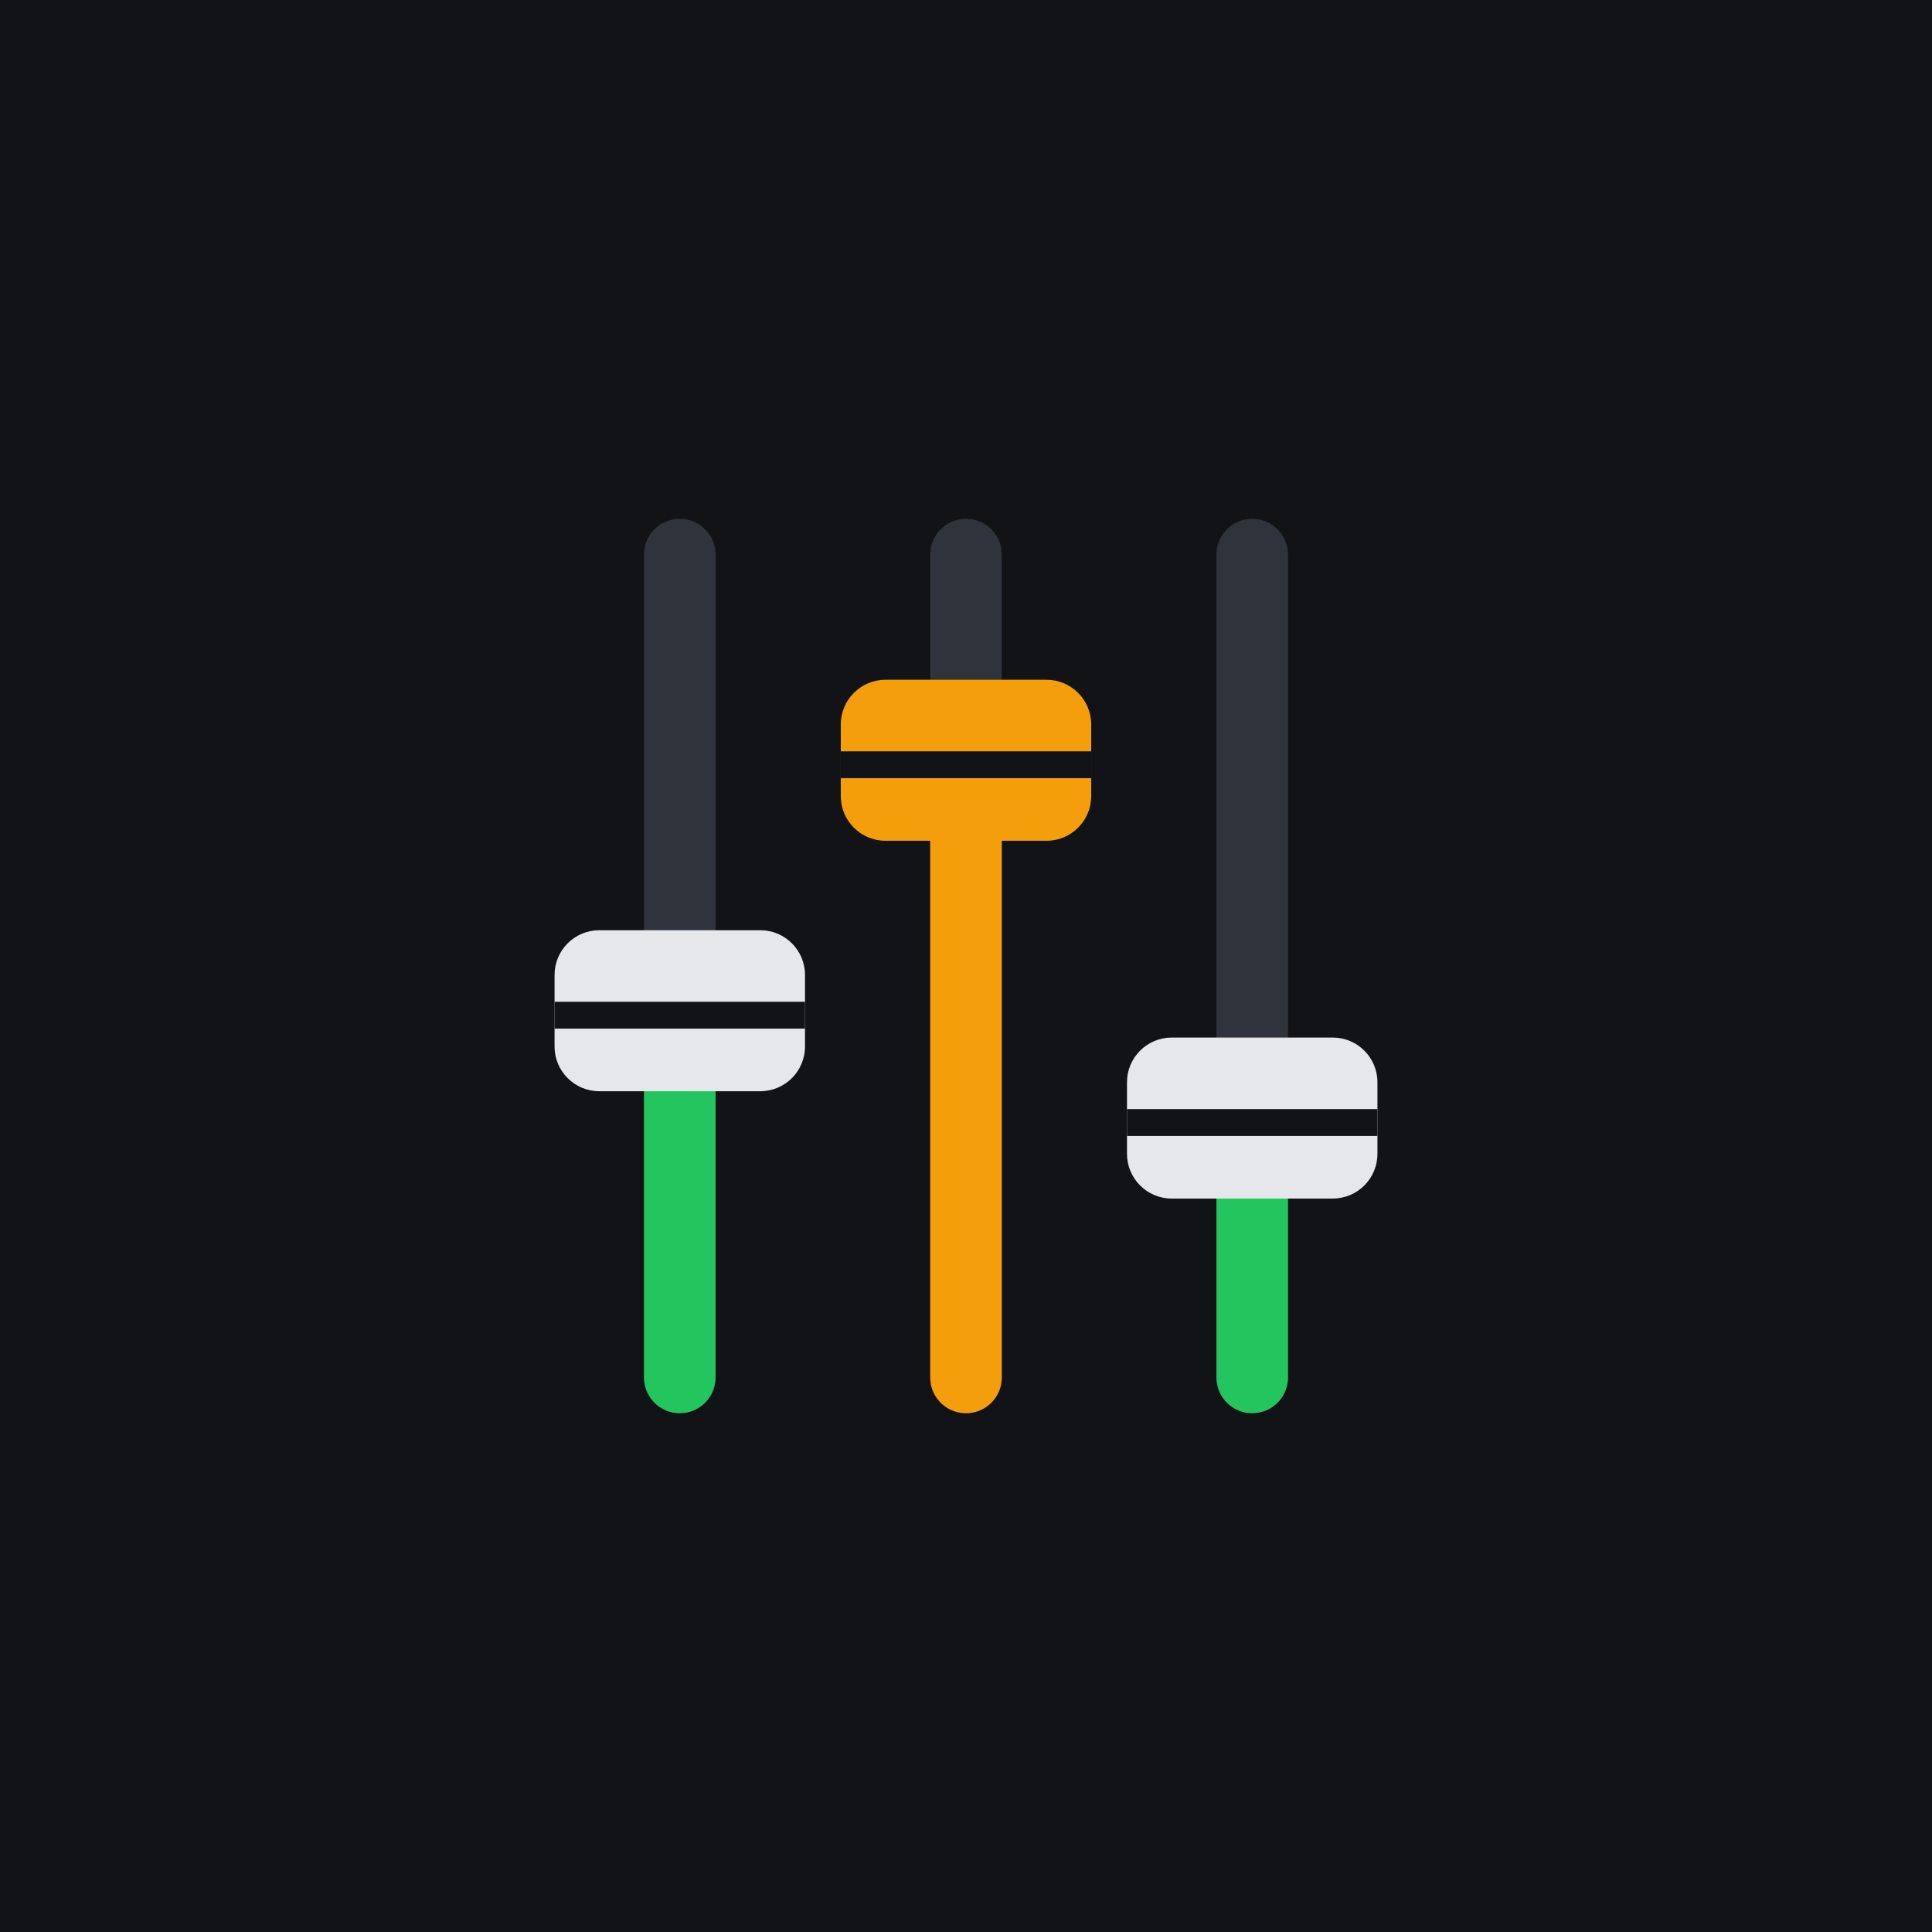
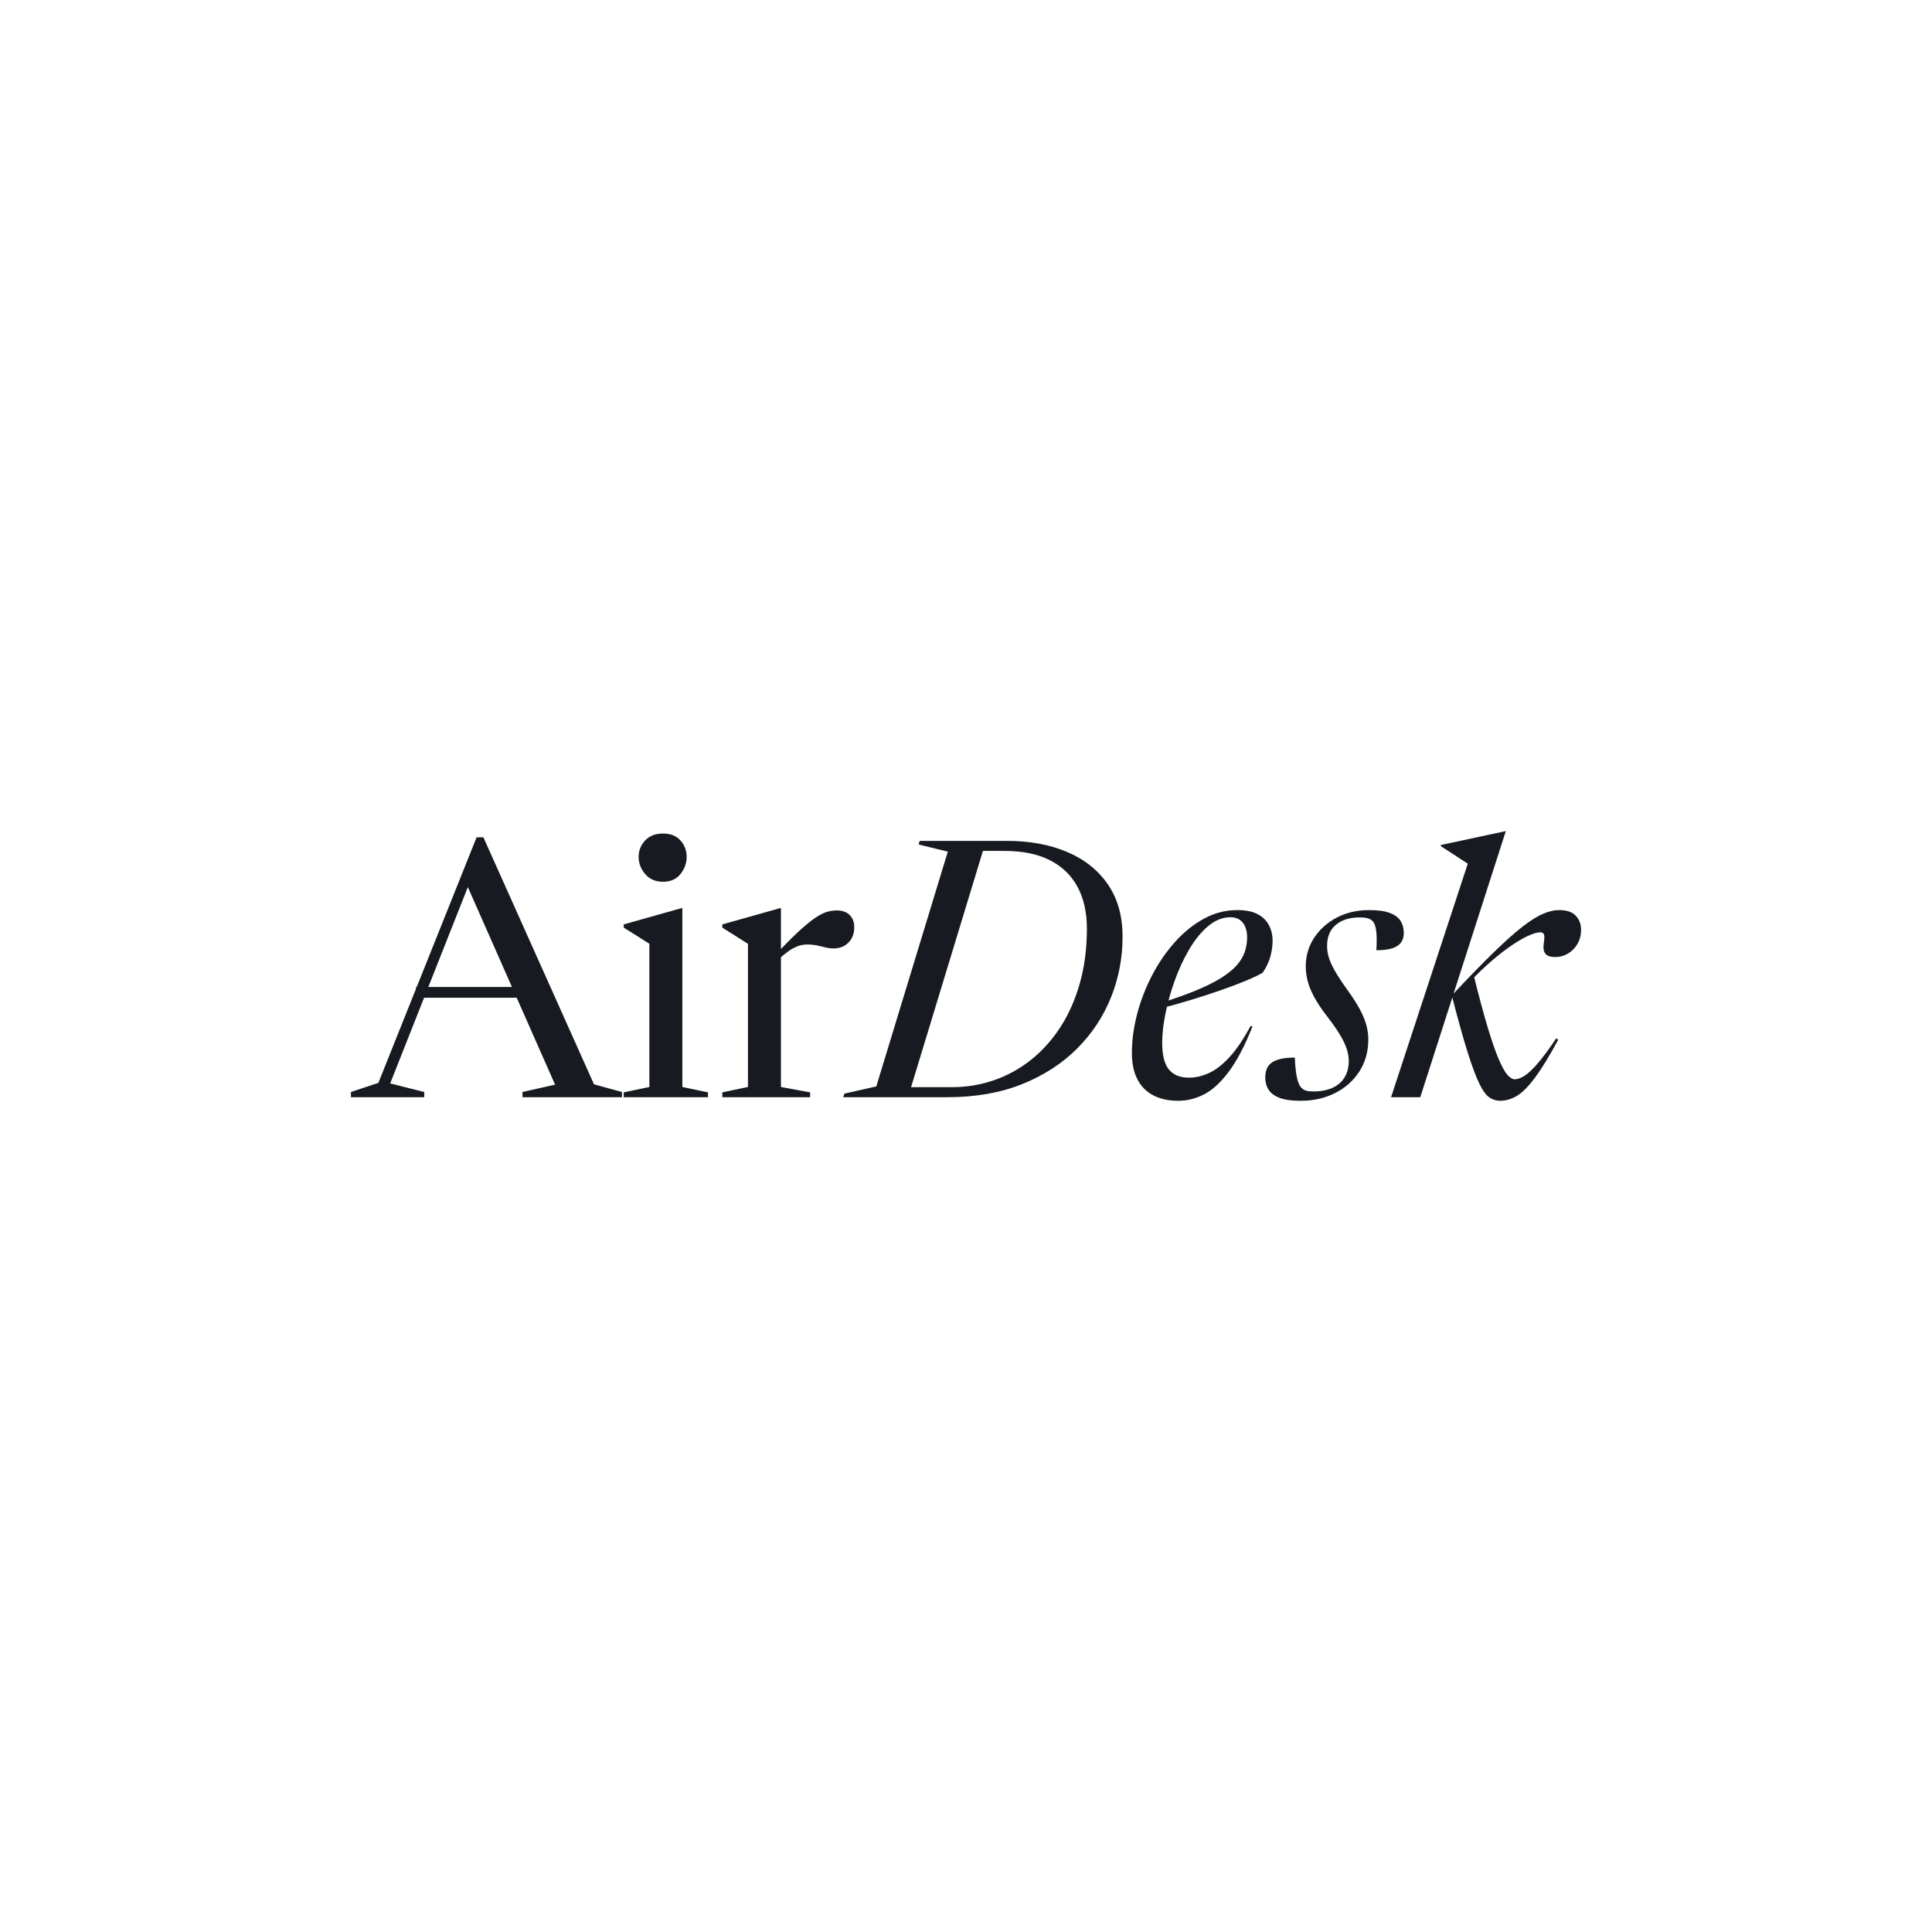
- <svg xmlns="http://www.w3.org/2000/svg" viewBox="0 0 108 108">
-   <rect width="108" height="108" fill="#111317" />
-   <g stroke-linecap="round">
-     <line x1="38" y1="31" x2="38" y2="77" stroke="#2e333c" stroke-width="4" />
-     <line x1="54" y1="31" x2="54" y2="77" stroke="#2e333c" stroke-width="4" />
-     <line x1="70" y1="31" x2="70" y2="77" stroke="#2e333c" stroke-width="4" />
-     <line x1="38" y1="58" x2="38" y2="77" stroke="#22c55e" stroke-width="4" />
-     <line x1="54" y1="44" x2="54" y2="77" stroke="#f59e0b" stroke-width="4" />
-     <line x1="70" y1="64" x2="70" y2="77" stroke="#22c55e" stroke-width="4" />
-   </g>
-   <rect x="31" y="52" width="14" height="9" rx="2.5" fill="#e5e7eb" />
-   <rect x="47" y="38" width="14" height="9" rx="2.5" fill="#f59e0b" />
-   <rect x="63" y="58" width="14" height="9" rx="2.5" fill="#e5e7eb" />
-   <rect x="31" y="56" width="14" height="1.5" fill="#111317" />
-   <rect x="47" y="42" width="14" height="1.5" fill="#111317" />
-   <rect x="63" y="62" width="14" height="1.5" fill="#111317" />
+ <svg xmlns="http://www.w3.org/2000/svg" viewBox="0 0 1024 1024">
+   <rect width="1024" height="1024" fill="#ffffff" />
+   <path fill="#171a20" d="M220.493 528.815V523.115H287.658V528.815ZM314.827 574.7 329.648 578.785V581.54H276.923V578.785L294.212 574.89L246.713 467.35H249.088L206.812 574.225L224.863 578.785V581.54H186.007V578.785L200.542 573.94L252.603 443.79H256.212ZM351.402 467.35Q345.418 467.35 341.95 463.265Q338.483 459.18 338.483 454.145Q338.483 449.11 341.95 445.452Q345.418 441.795 351.402 441.795Q357.387 441.795 360.665 445.452Q363.942 449.11 363.942 454.145Q363.942 459.18 360.665 463.265Q357.387 467.35 351.402 467.35ZM361.663 481.315V499.84V576.125L375.248 578.975V581.54H330.597V578.975L344.183 576.125V500.22Q343.137 499.555 341.048 498.225Q338.957 496.895 336.25 495.185Q333.543 493.475 330.597 491.67V489.96L361.283 481.315ZM443.647 482.55Q447.827 482.55 450.298 484.925Q452.767 487.3 452.767 491.48Q452.767 496.515 449.68 499.602Q446.592 502.69 441.842 502.69Q439.752 502.69 437.615 502.167Q435.477 501.645 433.102 501.122Q430.727 500.6 427.782 500.6Q425.027 500.6 422.558 501.597Q420.087 502.595 417.712 504.305Q415.337 506.015 412.772 508.39V504.21Q419.897 496.705 424.79 492.335Q429.682 487.965 433.007 485.875Q436.332 483.785 438.803 483.167Q441.272 482.55 443.647 482.55ZM413.912 499.84V576.125L429.397 578.975V581.54H382.847V578.975L396.432 576.125V500.22Q395.197 499.46 393.392 498.32Q391.587 497.18 388.975 495.517Q386.362 493.855 382.847 491.67V489.96L413.532 481.315H413.912ZM504.447 576.22Q516.227 576.22 526.915 572.515Q537.602 568.81 546.58 561.637Q555.558 554.465 562.16 544.205Q568.763 533.945 572.42 520.835Q576.077 507.725 576.077 492.145Q576.077 479.32 571.138 470.105Q566.197 460.89 556.507 455.95Q546.817 451.01 532.378 451.01H510.623L512.143 445.69H533.803Q551.663 445.69 565.438 451.485Q579.212 457.28 587.097 468.585Q594.982 479.89 594.982 496.515Q594.982 513.33 588.855 528.625Q582.727 543.92 570.805 555.842Q558.882 567.765 541.64 574.652Q524.398 581.54 502.168 581.54H470.532L472.053 576.22ZM502.358 451.39 486.873 447.59 487.442 445.69H522.592L481.267 581.54H446.972L447.543 579.64L464.452 575.84ZM652.268 486.16Q645.903 486.16 640.345 490.862Q634.788 495.565 630.323 503.165Q625.858 510.765 622.628 519.742Q619.398 528.72 617.688 537.365Q615.978 546.01 615.978 552.565Q615.978 562.635 619.588 566.91Q623.198 571.185 630.133 571.185Q635.453 571.185 640.82 568.715Q646.188 566.245 651.698 560.26Q657.208 554.275 662.813 543.825L663.858 544.015Q657.683 559.5 651.223 568.097Q644.763 576.695 638.113 580.067Q631.463 583.44 624.528 583.44Q616.738 583.44 611.228 580.543Q605.718 577.645 602.82 571.992Q599.923 566.34 599.923 558.17Q599.923 548.005 602.725 537.365Q605.528 526.725 610.658 516.892Q615.788 507.06 622.77 499.27Q629.753 491.48 638.113 486.92Q646.473 482.36 655.783 482.36Q662.433 482.36 666.518 484.497Q670.603 486.635 672.55 490.34Q674.498 494.045 674.498 498.605Q674.498 502.69 673.31 507.012Q672.123 511.335 669.273 515.515Q666.518 517.225 660.723 519.647Q654.928 522.07 647.328 524.73Q639.728 527.39 631.178 530.003Q622.628 532.615 614.268 534.705L614.838 531.76Q625.953 528.245 633.885 524.967Q641.818 521.69 647.09 518.412Q652.363 515.135 655.403 511.715Q658.443 508.295 659.725 504.59Q661.008 500.885 661.008 496.8Q661.008 493.57 659.963 491.147Q658.918 488.725 656.97 487.442Q655.023 486.16 652.268 486.16ZM686.278 560.545Q686.563 567.005 687.323 570.71Q688.083 574.415 689.318 576.03Q690.648 577.645 692.263 578.072Q693.878 578.5 695.968 578.5Q701.953 578.5 706.18 576.6Q710.408 574.7 712.64 571.043Q714.873 567.385 714.873 562.255Q714.873 559.215 713.733 555.795Q712.593 552.375 710.028 548.148Q707.463 543.92 703.093 538.315Q698.818 532.71 696.395 528.15Q693.973 523.59 693.023 519.695Q692.073 515.8 692.073 512.19Q692.073 503.925 696.443 497.18Q700.813 490.435 708.413 486.397Q716.013 482.36 725.798 482.36Q732.638 482.36 736.628 483.88Q740.618 485.4 742.328 488.107Q744.038 490.815 744.038 494.52Q744.038 497.37 742.66 499.412Q741.283 501.455 738.148 502.547Q735.013 503.64 729.503 503.64Q729.883 496.895 729.408 493.38Q728.933 489.865 727.793 488.535Q726.653 487.205 724.99 486.73Q723.328 486.255 720.573 486.255Q712.783 486.255 708.08 490.15Q703.378 494.045 703.378 501.455Q703.378 504.305 704.28 507.392Q705.183 510.48 707.51 514.565Q709.838 518.65 714.113 524.635Q718.388 530.525 720.81 535.085Q723.233 539.645 724.23 543.445Q725.228 547.245 725.228 550.95Q725.228 560.45 720.572 567.765Q715.918 575.08 707.795 579.26Q699.673 583.44 689.318 583.44Q682.383 583.44 678.298 581.92Q674.213 580.4 672.408 577.597Q670.603 574.795 670.603 571.09Q670.603 567.385 672.218 565.058Q673.833 562.73 677.3 561.638Q680.768 560.545 686.278 560.545ZM798.093 440.56 752.778 581.54H737.293L777.953 457.755Q776.243 456.615 773.915 455.142Q771.588 453.67 768.975 451.912Q766.363 450.155 763.608 448.445L763.703 447.875L797.808 440.56ZM769.593 528.055 769.783 527.295Q782.608 513.615 791.633 504.827Q800.658 496.04 806.975 491.147Q813.293 486.255 817.9 484.308Q822.508 482.36 826.308 482.36Q832.388 482.36 835.19 485.352Q837.993 488.345 837.993 492.81Q837.993 497.085 836.045 500.362Q834.098 503.64 831.01 505.445Q827.923 507.25 824.408 507.25Q820.323 507.25 818.993 505.35Q817.663 503.45 818.233 499.935Q818.803 496.42 818.328 495.28Q817.853 494.14 816.428 494.14Q813.863 494.14 809.54 496.183Q805.218 498.225 799.708 502.12Q794.198 506.015 787.975 511.62Q781.753 517.225 775.388 524.445L781.088 516.94Q785.268 533.755 788.498 544.49Q791.728 555.225 794.293 561.257Q796.858 567.29 798.947 569.665Q801.038 572.04 802.843 572.04Q805.028 572.04 807.878 570.283Q810.728 568.525 814.812 563.87Q818.898 559.215 824.788 550.38L825.928 551.045Q818.708 564.345 813.435 571.375Q808.163 578.405 803.84 580.922Q799.518 583.44 795.148 583.44Q792.108 583.44 789.495 581.73Q786.883 580.02 784.175 574.557Q781.468 569.095 777.953 557.98Q774.438 546.865 769.593 528.055Z" />
</svg>
